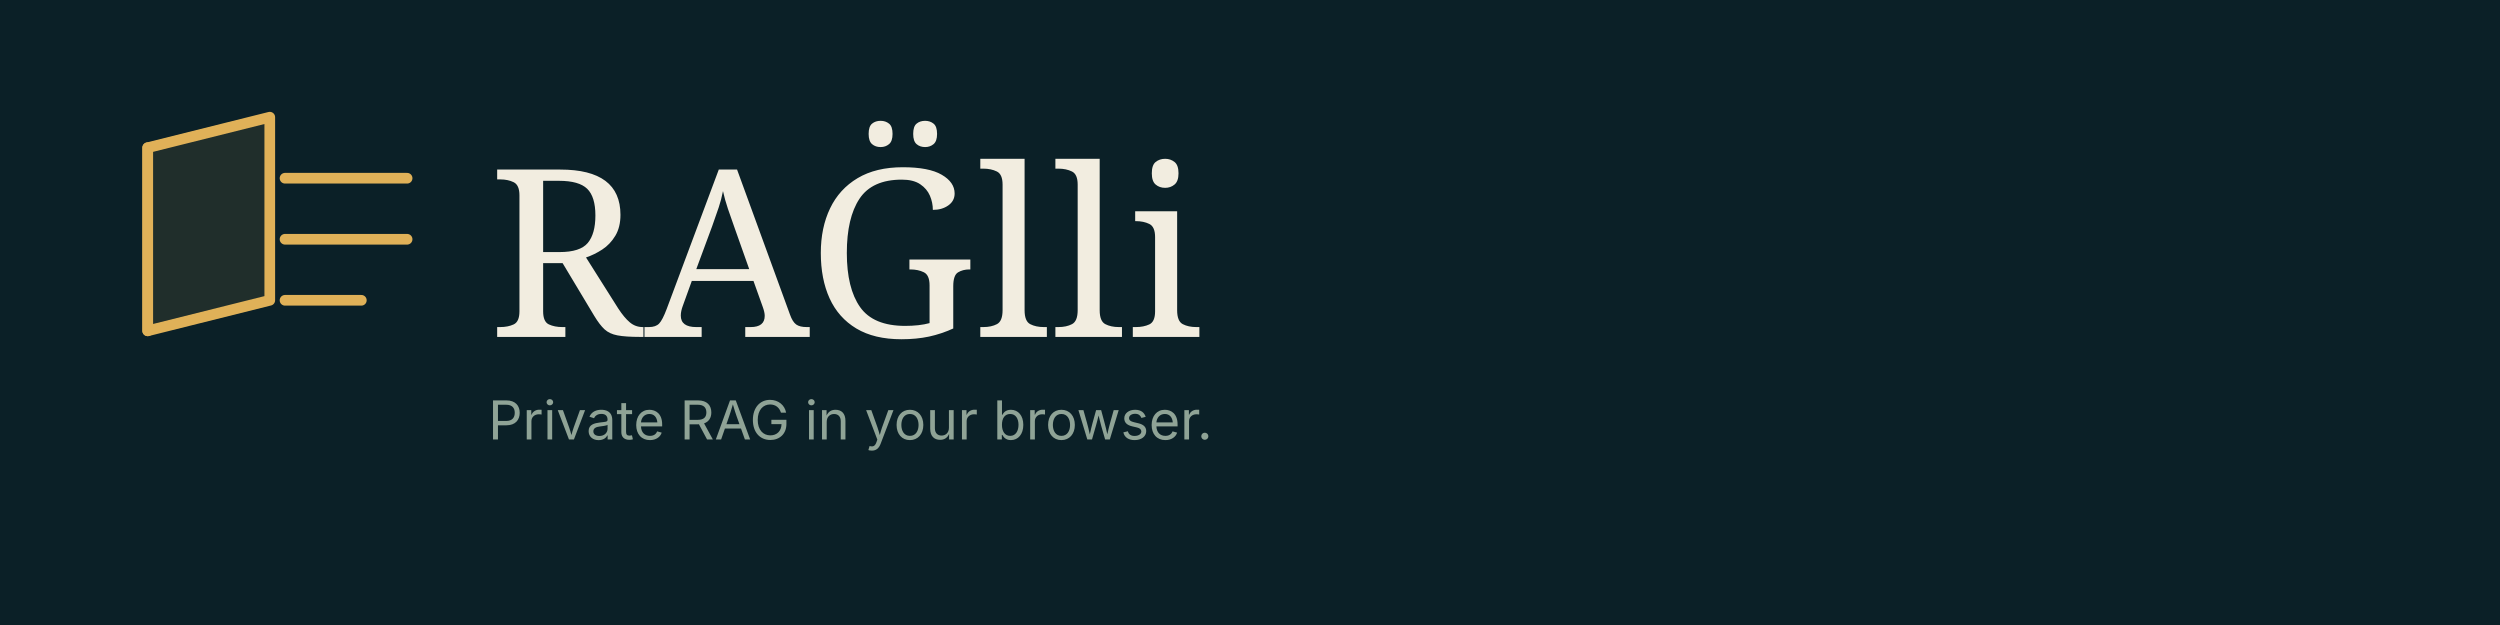
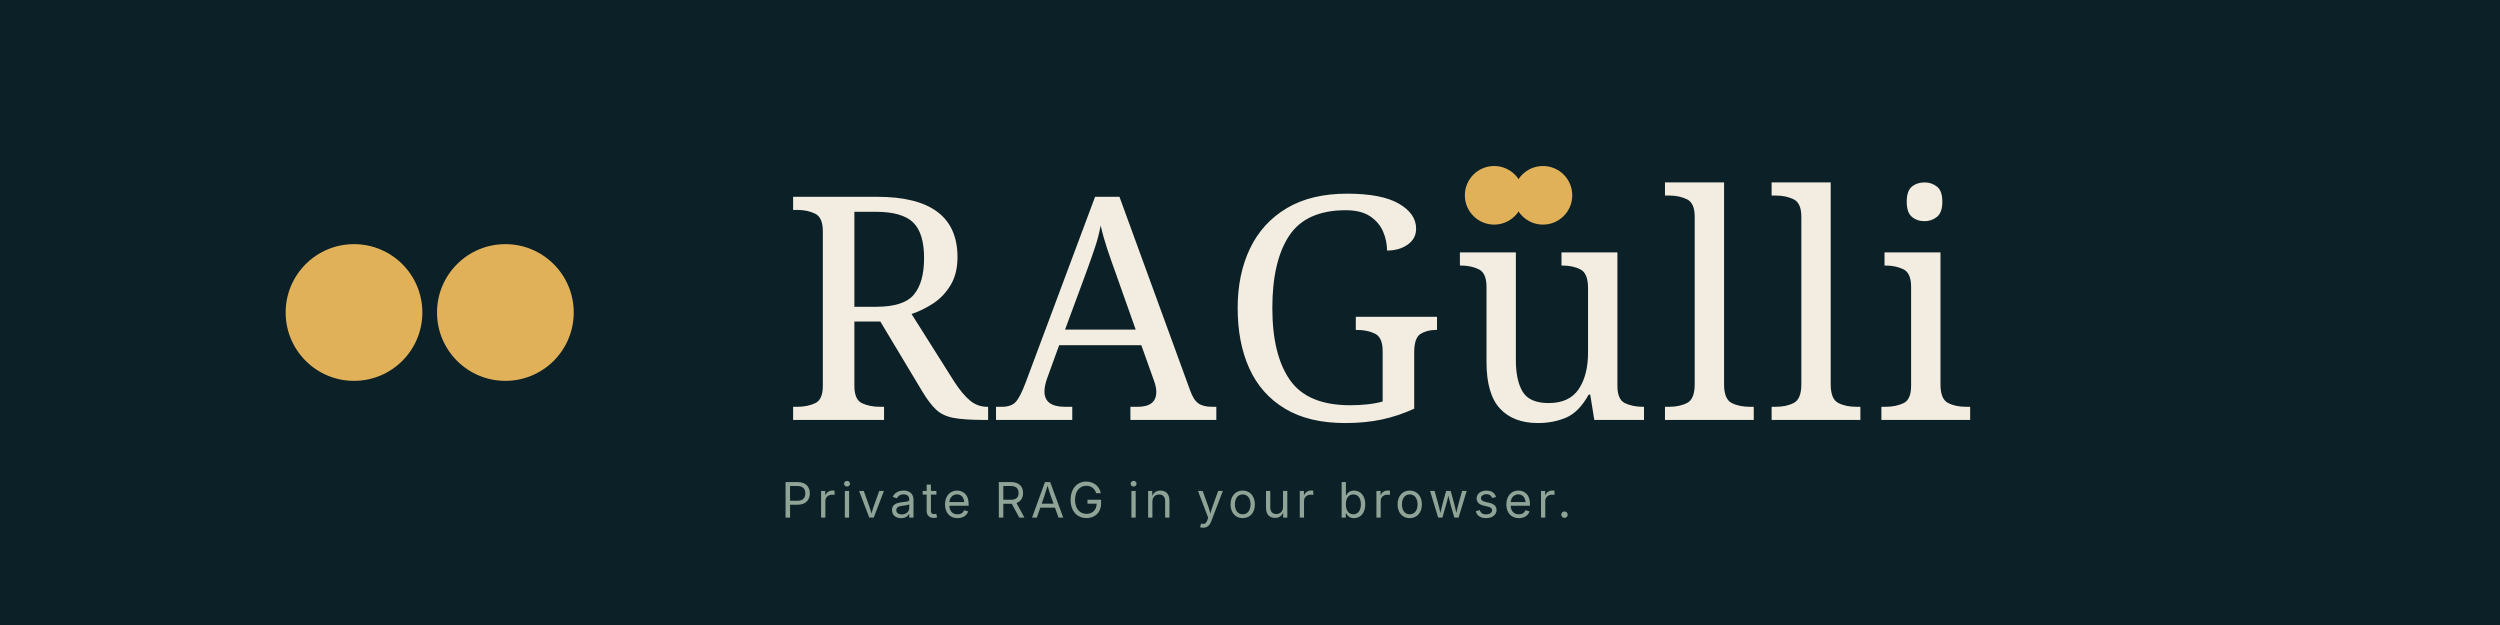
- <svg xmlns="http://www.w3.org/2000/svg" viewBox="0 0 1024 256" role="img" aria-label="RAGülli — Private RAG in your browser.">
+ <svg xmlns="http://www.w3.org/2000/svg" viewBox="0 0 1024 256" role="img" aria-label="RAGülli — Private RAG in your browser.">
  <rect width="1024" height="256" fill="#0B2027" />
-   <g transform="translate(48 48) scale(0.3125)" fill="none" stroke="#E0B158" stroke-width="14" stroke-linecap="round" stroke-linejoin="round">
-     <path d="M40 40 L40 280" />
-     <path d="M40 40 L40 280 L200 240 L200 0 Z" fill="#E0B158" fill-opacity="0.10" />
-     <line x1="220" y1="80" x2="380" y2="80" />
-     <line x1="220" y1="160" x2="380" y2="160" />
-     <line x1="220" y1="240" x2="320" y2="240" />
+   <g transform="translate(48 0) scale(0.5)">
+     <circle cx="194" cy="256" r="56" fill="#E0B158" />
+     <circle cx="318" cy="256" r="56" fill="#E0B158" />
  </g>
-   <text x="200" y="138" font-family="'Lora', 'Source Serif Pro', Georgia, serif" font-size="96" font-weight="500" fill="#F2EDE0" letter-spacing="1">RAG̈lli</text>
-   <text x="200" y="180" font-family="'Inter', system-ui, sans-serif" font-size="22" fill="#8FA396">Private RAG in your browser.</text>
+   <text x="320" y="172" font-family="Lora, 'Source Serif Pro', Georgia, serif" font-weight="500" font-size="128" letter-spacing="4" fill="#F2EDE0">RAGulli</text>
+   <circle cx="612" cy="80" r="12" fill="#E0B158" />
+   <circle cx="632" cy="80" r="12" fill="#E0B158" />
+   <text x="320" y="212" font-family="Inter, system-ui, sans-serif" font-size="20" letter-spacing="2" fill="#8FA396">Private RAG in your browser.</text>
</svg>
